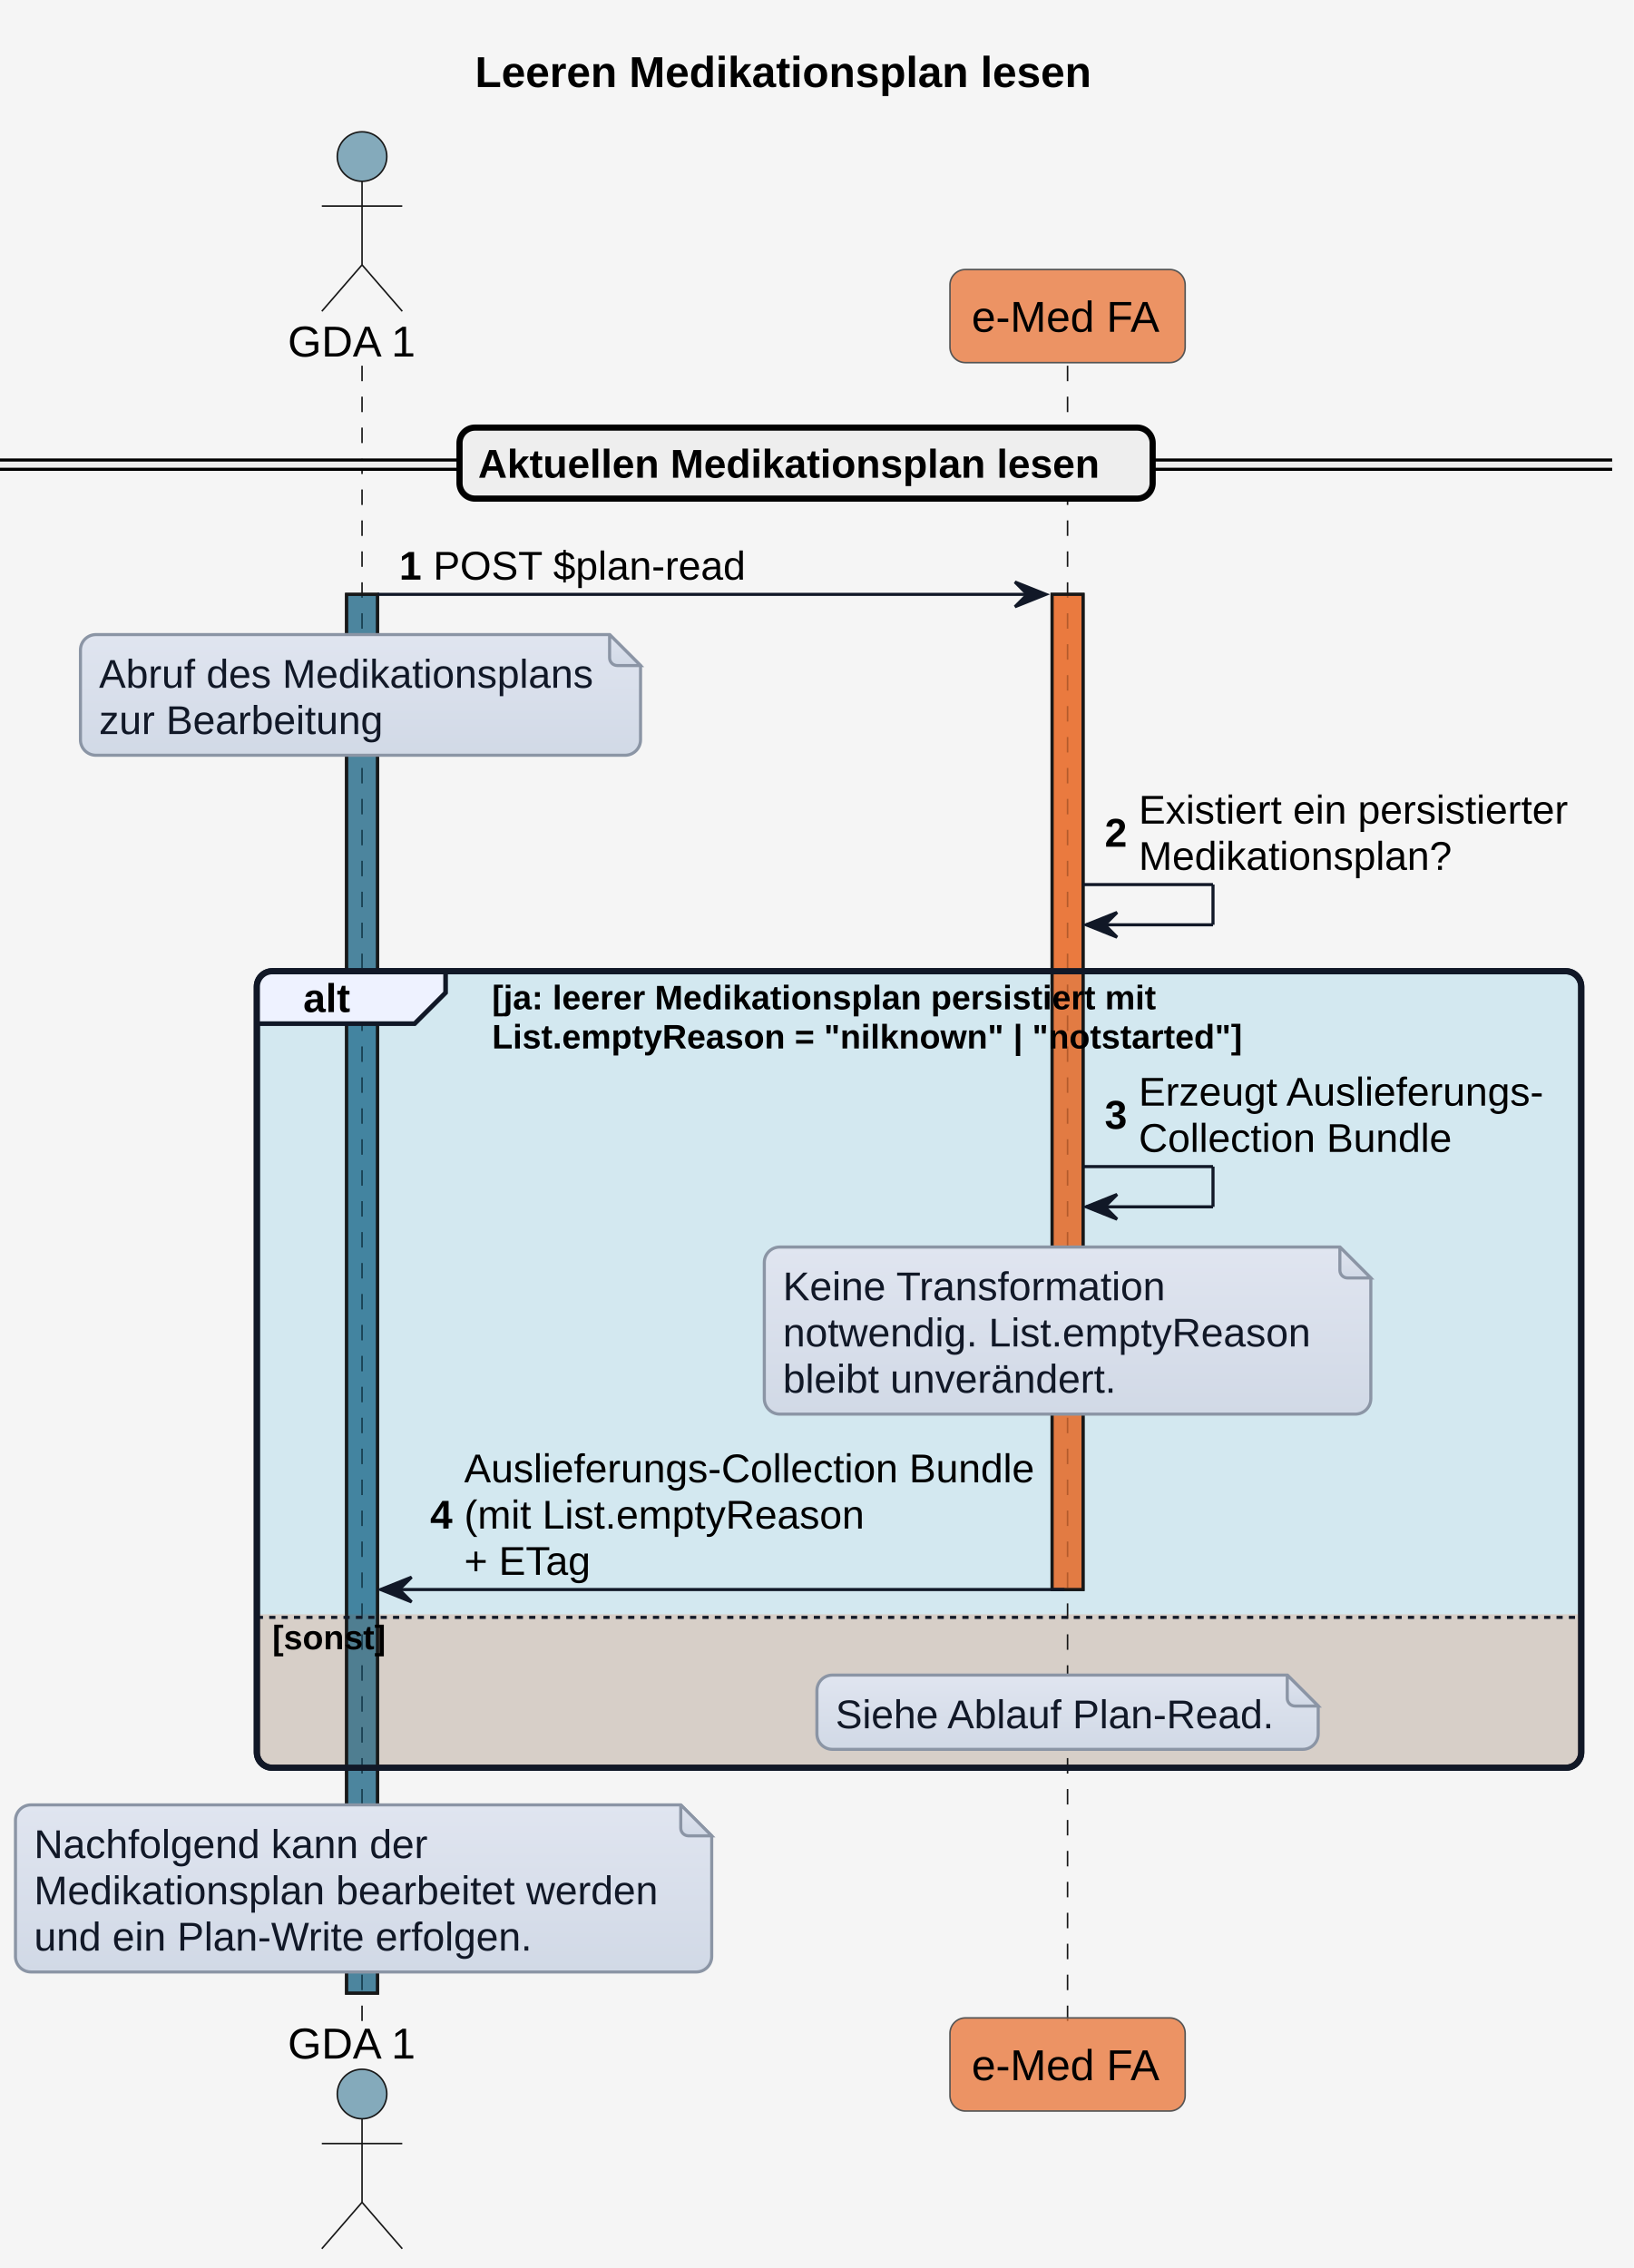
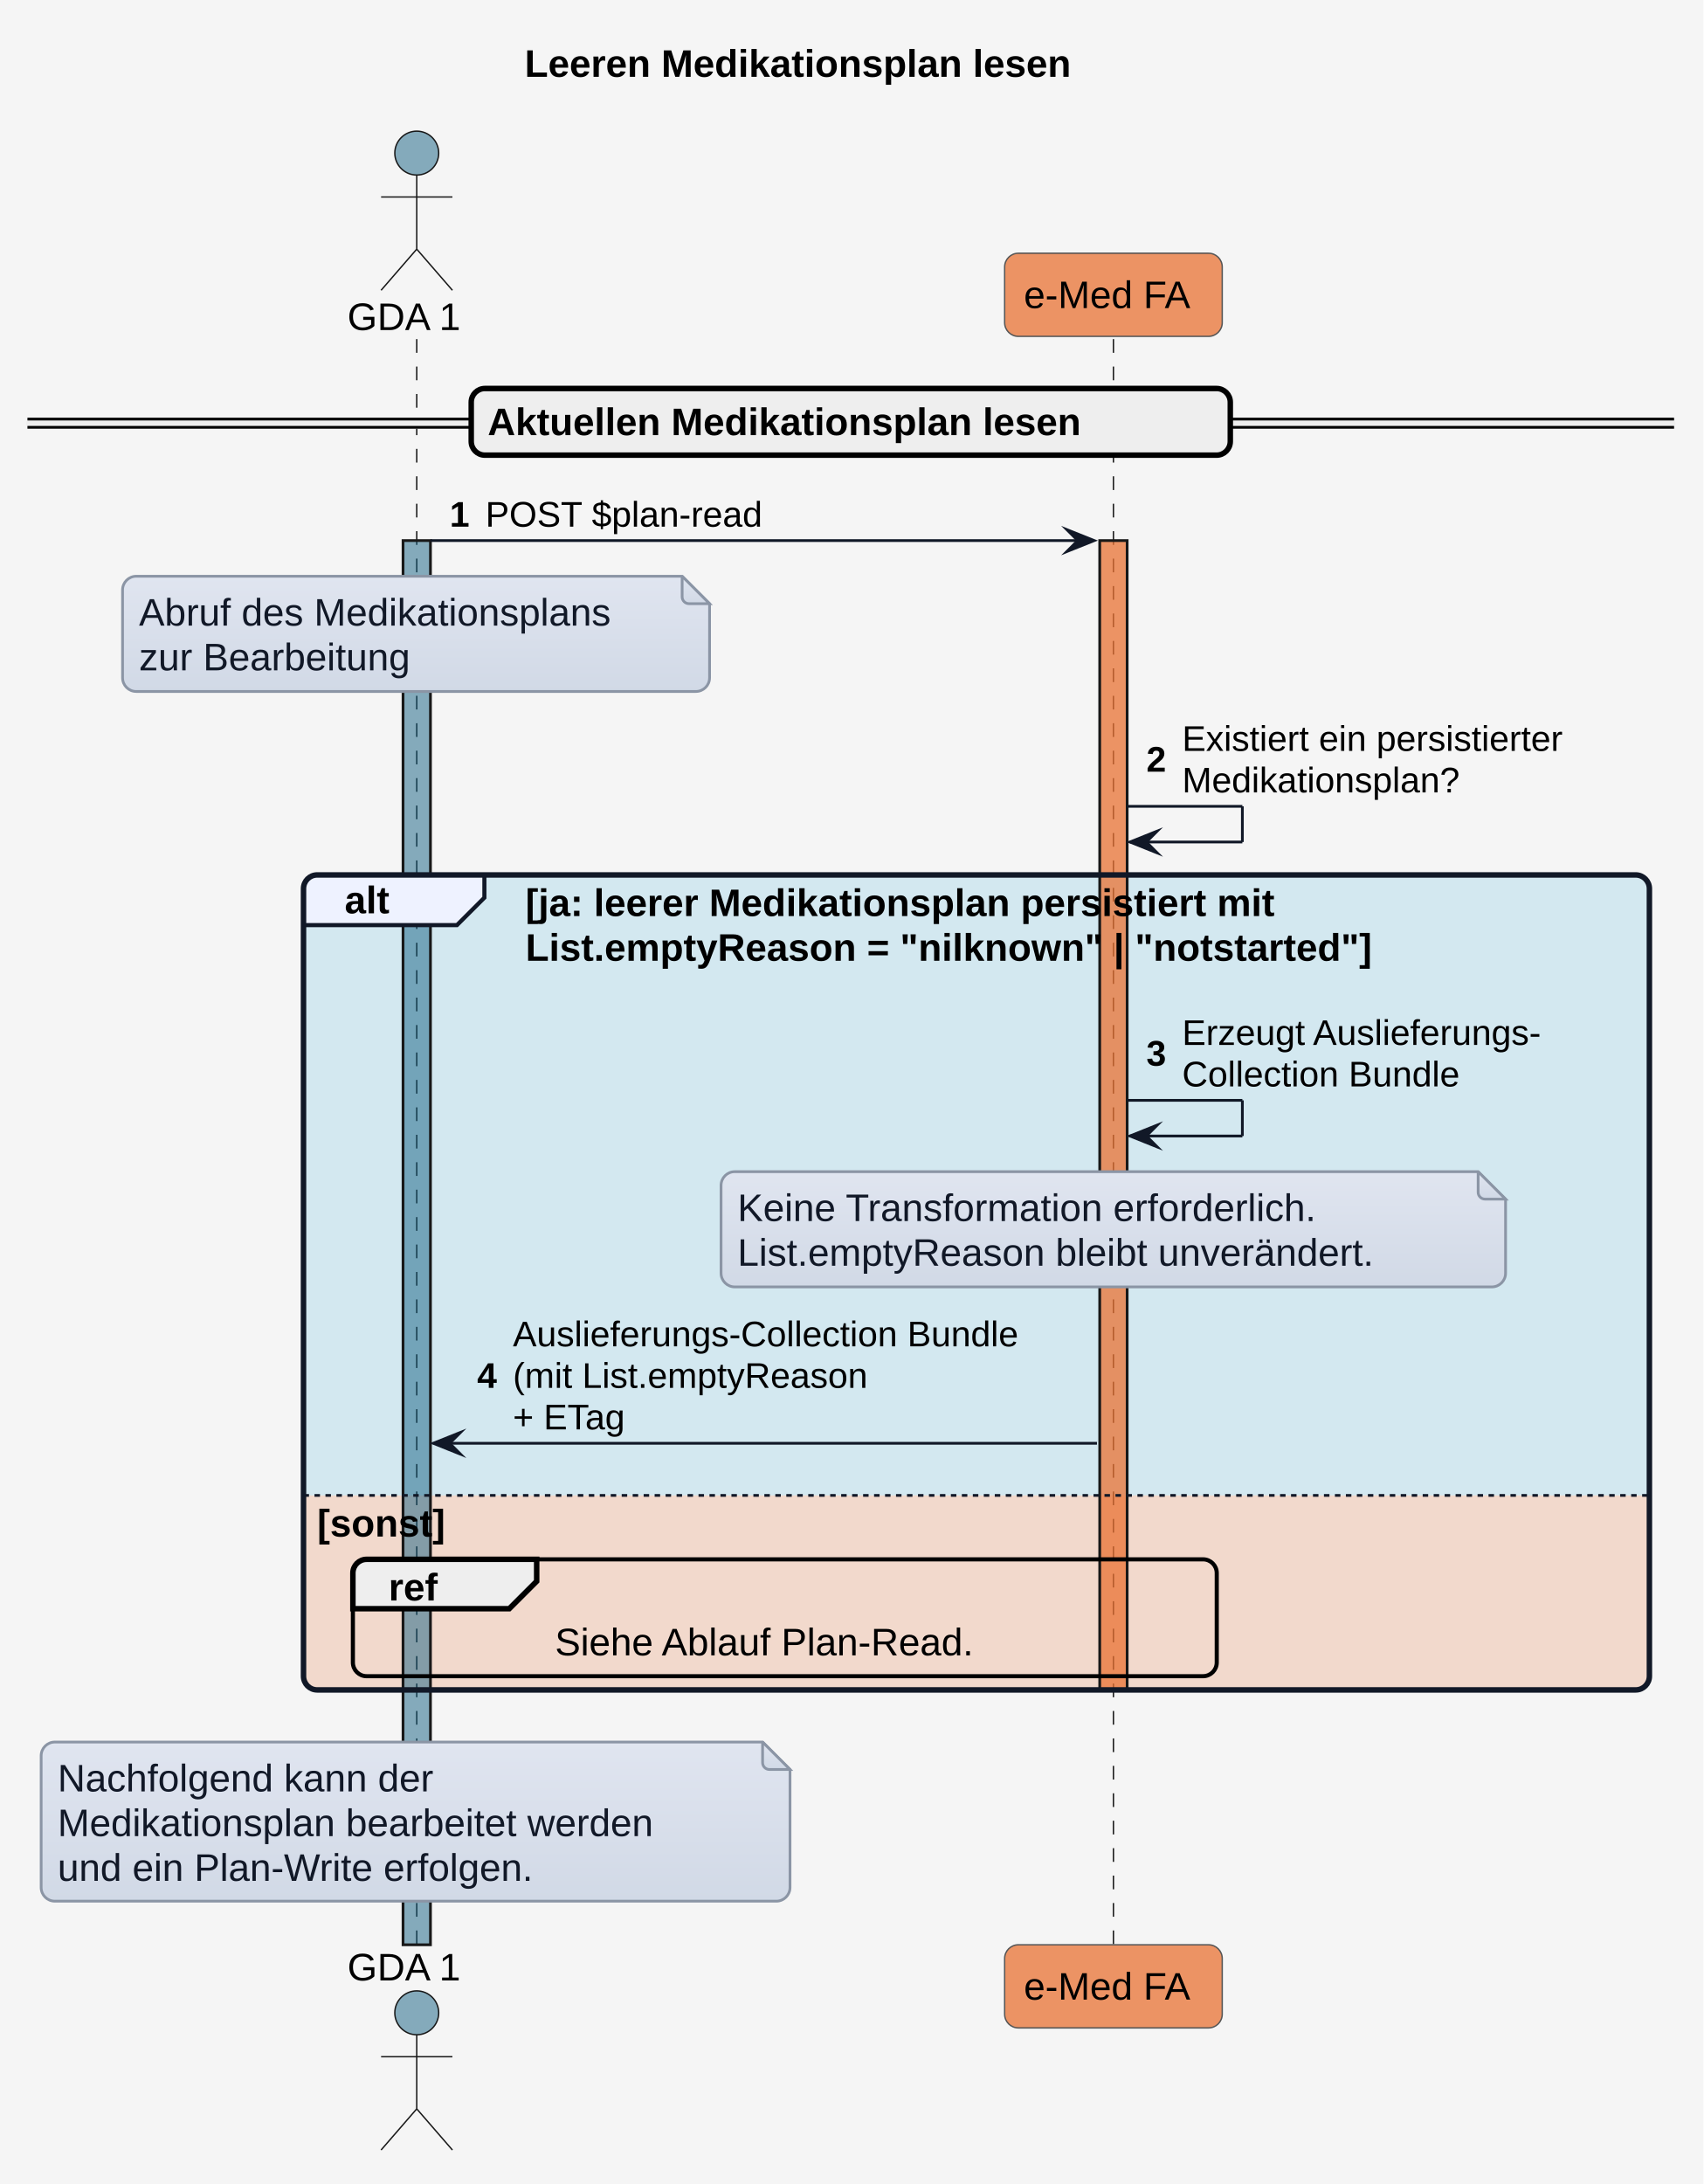
- <svg xmlns="http://www.w3.org/2000/svg" contentStyleType="text/css" height="733px" preserveAspectRatio="none" style="width:528px;height:733px;background:#F5F5F5;" version="1.1" viewBox="0 0 528 733" width="528px" zoomAndPan="magnify">
+ <svg xmlns="http://www.w3.org/2000/svg" version="1.1" data-diagram-type="SEQUENCE" style="width:621px;height:796px;background:#F5F5F5;" width="621px" height="796px" viewBox="0 0 621 796" zoomAndPan="magnify" preserveAspectRatio="none" contentStyleType="text/css">
  <defs>
-     <linearGradient id="g1cdnump0qksls0" x1="50%" x2="50%" y1="0%" y2="100%">
-       <stop offset="0%" stop-color="#E0E5F0" />
-       <stop offset="100%" stop-color="#D1D9E6" />
+     <linearGradient x1="50%" y1="0%" x2="50%" y2="100%" id="g13l8720bauozu0">
+       <stop stop-color="#E0E5F0" offset="0%" />
+       <stop stop-color="#D1D9E6" offset="100%" />
    </linearGradient>
  </defs>
-   <g>
-     <rect fill="#F5F5F5" height="733" style="stroke:none;stroke-width:1.0;" width="528" x="0" y="0" />
-     <text fill="#000000" font-family="Arial" font-size="14" font-weight="bold" lengthAdjust="spacing" textLength="213" x="153.5" y="28.132">Leeren Medikationsplan lesen</text>
-     <rect fill="#156082" fill-opacity="0.502" height="452.075" style="stroke:#181818;stroke-width:1.0;" width="10" x="112" y="192.095" />
-     <rect fill="#E97232" fill-opacity="0.741" height="321.631" style="stroke:#181818;stroke-width:1.0;" width="10" x="340" y="192.095" />
-     <rect fill="#0F9ED5" fill-opacity="0.145" height="257.434" rx="5" ry="5" style="stroke:#111827;stroke-width:2.0;" width="428" x="83" y="313.89" />
-     <path d="M83,521.726 L511,521.726 L511,566.324 A5,5 0 0 1 506,571.324 L88,571.324 A5,5 0 0 1 83,566.324 L83,521.726 " fill="#E97132" fill-opacity="0.208" style="stroke:none;stroke-width:1.0;" />
-     <line style="stroke:#181818;stroke-width:0.5;stroke-dasharray:5.0,5.0;" x1="117" x2="117" y1="118.197" y2="653.17" />
-     <line style="stroke:#181818;stroke-width:0.5;stroke-dasharray:5.0,5.0;" x1="345" x2="345" y1="118.197" y2="653.17" />
-     <text fill="#000000" font-family="Arial" font-size="14" lengthAdjust="spacing" textLength="42" x="93" y="115.231">GDA 1</text>
-     <ellipse cx="117" cy="50.599" fill="#156082" fill-opacity="0.502" rx="8" ry="8" style="stroke:#181818;stroke-width:0.5;" />
-     <path d="M117,58.599 L117,85.599 M104,66.599 L130,66.599 M117,85.599 L104,100.599 M117,85.599 L130,100.599 " fill="none" style="stroke:#181818;stroke-width:0.5;" />
-     <text fill="#000000" font-family="Arial" font-size="14" lengthAdjust="spacing" textLength="42" x="93" y="665.302">GDA 1</text>
-     <ellipse cx="117" cy="676.769" fill="#156082" fill-opacity="0.502" rx="8" ry="8" style="stroke:#181818;stroke-width:0.5;" />
-     <path d="M117,684.769 L117,711.769 M104,692.769 L130,692.769 M117,711.769 L104,726.769 M117,711.769 L130,726.769 " fill="none" style="stroke:#181818;stroke-width:0.5;" />
-     <rect fill="#E97232" fill-opacity="0.741" height="30.099" rx="5" ry="5" style="stroke:#555555;stroke-width:0.5;" width="76" x="307" y="87.099" />
-     <text fill="#000000" font-family="Arial" font-size="14" lengthAdjust="spacing" textLength="62" x="314" y="107.231">e-Med FA</text>
-     <rect fill="#E97232" fill-opacity="0.741" height="30.099" rx="5" ry="5" style="stroke:#555555;stroke-width:0.5;" width="76" x="307" y="652.17" />
-     <text fill="#000000" font-family="Arial" font-size="14" lengthAdjust="spacing" textLength="62" x="314" y="672.302">e-Med FA</text>
-     <rect fill="#156082" fill-opacity="0.502" height="452.075" style="stroke:#181818;stroke-width:1.0;" width="10" x="112" y="192.095" />
-     <rect fill="#E97232" fill-opacity="0.741" height="321.631" style="stroke:#181818;stroke-width:1.0;" width="10" x="340" y="192.095" />
-     <rect fill="#EEEEEE" height="3" rx="5" ry="5" style="stroke:#EEEEEE;stroke-width:1.0;" width="521" x="0" y="148.672" />
-     <line style="stroke:#000000;stroke-width:1.0;" x1="0" x2="521" y1="148.672" y2="148.672" />
-     <line style="stroke:#000000;stroke-width:1.0;" x1="0" x2="521" y1="151.672" y2="151.672" />
-     <rect fill="#EEEEEE" height="22.949" rx="5" ry="5" style="stroke:#000000;stroke-width:2.0;" width="224" x="148.5" y="138.197" />
-     <text fill="#000000" font-family="Arial" font-size="13" font-weight="bold" lengthAdjust="spacing" textLength="206" x="154.5" y="154.391">Aktuellen Medikationsplan lesen</text>
-     <polygon fill="#111827" points="328,188.095,338,192.095,328,196.095,332,192.095" style="stroke:#111827;stroke-width:1.0;" />
-     <line style="stroke:#111827;stroke-width:1.0;" x1="122" x2="334" y1="192.095" y2="192.095" />
-     <text fill="#000000" font-family="Arial" font-size="13" font-weight="bold" lengthAdjust="spacing" textLength="7" x="129" y="187.34">1</text>
-     <text fill="#000000" font-family="Arial" font-size="13" lengthAdjust="spacing" textLength="99" x="140" y="187.34">POST $plan-read</text>
-     <path d="M26,210.095 L26,239.095 A5,5 0 0 0 31,244.095 L202,244.095 A5,5 0 0 0 207,239.095 L207,215.095 L197,205.095 L31,205.095 A5,5 0 0 0 26,210.095 " fill="url(#g1cdnump0qksls0)" style="stroke:#8B95A5;stroke-width:1.0;" />
-     <path d="M197,205.095 L197,212.595 A2.5,2.5 0 0 0 199.5,215.095 L207,215.095 L197,205.095 " fill="url(#g1cdnump0qksls0)" style="stroke:#8B95A5;stroke-width:1.0;" />
-     <text fill="#111827" font-family="Arial" font-size="13" lengthAdjust="spacing" textLength="160" x="32" y="222.289">Abruf des Medikationsplans</text>
-     <text fill="#111827" font-family="Arial" font-size="13" lengthAdjust="spacing" textLength="91" x="32" y="237.237">zur Bearbeitung</text>
-     <line style="stroke:#111827;stroke-width:1.0;" x1="350" x2="392" y1="285.89" y2="285.89" />
-     <line style="stroke:#111827;stroke-width:1.0;" x1="392" x2="392" y1="285.89" y2="298.89" />
-     <line style="stroke:#111827;stroke-width:1.0;" x1="351" x2="392" y1="298.89" y2="298.89" />
-     <polygon fill="#111827" points="361,294.89,351,298.89,361,302.89,357,298.89" style="stroke:#111827;stroke-width:1.0;" />
-     <text fill="#000000" font-family="Arial" font-size="13" font-weight="bold" lengthAdjust="spacing" textLength="7" x="357" y="273.66">2</text>
-     <text fill="#000000" font-family="Arial" font-size="13" lengthAdjust="spacing" textLength="141" x="368" y="266.186">Existiert ein persistierter</text>
-     <text fill="#000000" font-family="Arial" font-size="13" lengthAdjust="spacing" textLength="101" x="368" y="281.135">Medikationsplan?</text>
-     <path d="M88,313.89 L144,313.89 L144,320.838 L134,330.838 L83,330.838 L83,318.89 A5,5 0 0 1 88,313.89 " fill="#EEF2FF" style="stroke:#111827;stroke-width:1.5;" />
-     <rect fill="none" height="257.434" rx="5" ry="5" style="stroke:#111827;stroke-width:2.0;" width="428" x="83" y="313.89" />
-     <text fill="#000000" font-family="Arial" font-size="13" font-weight="bold" lengthAdjust="spacing" textLength="16" x="98" y="327.084">alt</text>
-     <text fill="#000000" font-family="Arial" font-size="11" font-weight="bold" lengthAdjust="spacing" textLength="230" x="159" y="326.207">[ja: leerer Medikationsplan persistiert mit</text>
-     <text fill="#000000" font-family="Arial" font-size="11" font-weight="bold" lengthAdjust="spacing" textLength="254" x="159" y="338.856">List.emptyReason = "nilknown" | "notstarted"]</text>
-     <line style="stroke:#111827;stroke-width:1.0;" x1="350" x2="392" y1="377.034" y2="377.034" />
-     <line style="stroke:#111827;stroke-width:1.0;" x1="392" x2="392" y1="377.034" y2="390.034" />
-     <line style="stroke:#111827;stroke-width:1.0;" x1="351" x2="392" y1="390.034" y2="390.034" />
-     <polygon fill="#111827" points="361,386.034,351,390.034,361,394.034,357,390.034" style="stroke:#111827;stroke-width:1.0;" />
-     <text fill="#000000" font-family="Arial" font-size="13" font-weight="bold" lengthAdjust="spacing" textLength="7" x="357" y="364.804">3</text>
-     <text fill="#000000" font-family="Arial" font-size="13" lengthAdjust="spacing" textLength="131" x="368" y="357.33">Erzeugt Auslieferungs-</text>
-     <text fill="#000000" font-family="Arial" font-size="13" lengthAdjust="spacing" textLength="101" x="368" y="372.279">Collection Bundle</text>
-     <path d="M247,408.034 L247,452.034 A5,5 0 0 0 252,457.034 L438,457.034 A5,5 0 0 0 443,452.034 L443,413.034 L433,403.034 L252,403.034 A5,5 0 0 0 247,408.034 " fill="url(#g1cdnump0qksls0)" style="stroke:#8B95A5;stroke-width:1.0;" />
-     <path d="M433,403.034 L433,410.534 A2.5,2.5 0 0 0 435.5,413.034 L443,413.034 L433,403.034 " fill="url(#g1cdnump0qksls0)" style="stroke:#8B95A5;stroke-width:1.0;" />
-     <text fill="#111827" font-family="Arial" font-size="13" lengthAdjust="spacing" textLength="122" x="253" y="420.228">Keine Transformation</text>
-     <text fill="#111827" font-family="Arial" font-size="13" lengthAdjust="spacing" textLength="171" x="253" y="435.176">notwendig. List.emptyReason</text>
-     <text fill="#111827" font-family="Arial" font-size="13" lengthAdjust="spacing" textLength="105" x="253" y="450.125">bleibt unverändert.</text>
-     <polygon fill="#111827" points="133,509.726,123,513.726,133,517.726,129,513.726" style="stroke:#111827;stroke-width:1.0;" />
-     <line style="stroke:#111827;stroke-width:1.0;" x1="127" x2="344" y1="513.726" y2="513.726" />
-     <text fill="#000000" font-family="Arial" font-size="13" font-weight="bold" lengthAdjust="spacing" textLength="7" x="139" y="494.022">4</text>
-     <text fill="#000000" font-family="Arial" font-size="13" lengthAdjust="spacing" textLength="183" x="150" y="479.074">Auslieferungs-Collection Bundle</text>
-     <text fill="#000000" font-family="Arial" font-size="13" lengthAdjust="spacing" textLength="131" x="150" y="494.022">(mit List.emptyReason</text>
-     <text fill="#000000" font-family="Arial" font-size="13" lengthAdjust="spacing" textLength="42" x="150" y="508.971">+ ETag</text>
-     <line style="stroke:#111827;stroke-width:1.0;stroke-dasharray:2.0,2.0;" x1="83" x2="511" y1="522.726" y2="522.726" />
-     <text fill="#000000" font-family="Arial" font-size="11" font-weight="bold" lengthAdjust="spacing" textLength="40" x="88" y="533.044">[sonst]</text>
-     <path d="M264,546.375 L264,560.375 A5,5 0 0 0 269,565.375 L421,565.375 A5,5 0 0 0 426,560.375 L426,551.375 L416,541.375 L269,541.375 A5,5 0 0 0 264,546.375 " fill="url(#g1cdnump0qksls0)" style="stroke:#8B95A5;stroke-width:1.0;" />
-     <path d="M416,541.375 L416,548.875 A2.5,2.5 0 0 0 418.5,551.375 L426,551.375 L416,541.375 " fill="url(#g1cdnump0qksls0)" style="stroke:#8B95A5;stroke-width:1.0;" />
-     <text fill="#111827" font-family="Arial" font-size="13" lengthAdjust="spacing" textLength="141" x="270" y="558.569">Siehe Ablauf Plan-Read.</text>
-     <path d="M5,588.324 L5,632.324 A5,5 0 0 0 10,637.324 L225,637.324 A5,5 0 0 0 230,632.324 L230,593.324 L220,583.324 L10,583.324 A5,5 0 0 0 5,588.324 " fill="url(#g1cdnump0qksls0)" style="stroke:#8B95A5;stroke-width:1.0;" />
-     <path d="M220,583.324 L220,590.824 A2.5,2.5 0 0 0 222.5,593.324 L230,593.324 L220,583.324 " fill="url(#g1cdnump0qksls0)" style="stroke:#8B95A5;stroke-width:1.0;" />
-     <text fill="#111827" font-family="Arial" font-size="13" lengthAdjust="spacing" textLength="125" x="11" y="600.518">Nachfolgend kann der</text>
-     <text fill="#111827" font-family="Arial" font-size="13" lengthAdjust="spacing" textLength="200" x="11" y="615.466">Medikationsplan bearbeitet werden</text>
-     <text fill="#111827" font-family="Arial" font-size="13" lengthAdjust="spacing" textLength="160" x="11" y="630.415">und ein Plan-Write erfolgen.</text>
+   <g font-family="sans-serif" lengthAdjust="spacing">
+     <rect x="0" y="0" width="621" height="796" fill="#F5F5F5" style="stroke:none;" />
+     <g class="title" data-source-line="1">
+       <text x="191.265" y="27.995" fill="#000" font-size="14" textLength="236.763" font-weight="700" font-family="'Arial'">Leeren Medikationsplan lesen</text>
+     </g>
+     <path d="M115.646,318.883 L596.293,318.883 A5,5 0 0 1 601.293,323.883 L601.293,545.031 L110.646,545.031 L110.646,323.883 A5,5 0 0 1 115.646,318.883" fill="#0F9ED5" fill-opacity="0.145" />
+     <path d="M110.646,545.031 L601.293,545.031 L601.293,610.922 A5,5 0 0 1 596.293,615.922 L115.646,615.922 A5,5 0 0 1 110.646,610.922 L110.646,545.031" fill="#E97132" fill-opacity="0.208" />
+     <g>
+       <rect x="148.427" y="123.594" width="8" height="585.219" fill="#000" fill-opacity="0" />
+       <line x1="151.927" y1="123.594" x2="151.927" y2="708.813" style="stroke:#181818;stroke-width:0.5;stroke-dasharray:5,5;" />
+     </g>
+     <g>
+       <rect x="146.927" y="197.023" width="10" height="511.789" fill="#156082" fill-opacity="0.502" style="stroke:#181818;stroke-width:1;" />
+     </g>
+     <g>
+       <rect x="402.406" y="123.594" width="8" height="585.219" fill="#000" fill-opacity="0" />
+       <line x1="405.906" y1="123.594" x2="405.906" y2="708.813" style="stroke:#181818;stroke-width:0.5;stroke-dasharray:5,5;" />
+     </g>
+     <g>
+       <rect x="400.906" y="197.023" width="10" height="418.898" fill="#E97232" fill-opacity="0.741" style="stroke:#181818;stroke-width:1;" />
+     </g>
+     <text x="126.646" y="120.292" fill="#000" font-size="14" textLength="44.563" font-family="'Arial'">GDA 1</text>
+     <ellipse cx="151.927" cy="55.797" rx="8" ry="8" fill="#156082" fill-opacity="0.502" style="stroke:#181818;stroke-width:0.5;" />
+     <path d="M151.927,63.797 L151.927,90.797 M138.927,71.797 L164.927,71.797 M151.927,90.797 L138.927,105.797 M151.927,90.797 L164.927,105.797" style="stroke:#181818;stroke-width:0.5;" fill="none" />
+     <rect x="366.244" y="92.297" width="79.324" height="30.297" fill="#E97232" fill-opacity="0.741" style="stroke:#555;stroke-width:0.5;" rx="5" ry="5" />
+     <text x="373.244" y="112.292" fill="#000" font-size="14" textLength="65.324" font-family="'Arial'">e-Med FA</text>
+     <text x="126.646" y="721.808" fill="#000" font-size="14" textLength="44.563" font-family="'Arial'">GDA 1</text>
+     <ellipse cx="151.927" cy="733.609" rx="8" ry="8" fill="#156082" fill-opacity="0.502" style="stroke:#181818;stroke-width:0.5;" />
+     <path d="M151.927,741.609 L151.927,768.609 M138.927,749.609 L164.927,749.609 M151.927,768.609 L138.927,783.609 M151.927,768.609 L164.927,783.609" style="stroke:#181818;stroke-width:0.5;" fill="none" />
+     <rect x="366.244" y="708.813" width="79.324" height="30.297" fill="#E97232" fill-opacity="0.741" style="stroke:#555;stroke-width:0.5;" rx="5" ry="5" />
+     <text x="373.244" y="728.808" fill="#000" font-size="14" textLength="65.324" font-family="'Arial'">e-Med FA</text>
+     <rect x="10" y="152.742" width="600.293" height="3" fill="#EEE" style="stroke:#EEE;stroke-width:1;" rx="5" ry="5" />
+     <line x1="10" y1="152.742" x2="610.293" y2="152.742" style="stroke:#000;stroke-width:1;" />
+     <line x1="10" y1="155.742" x2="610.293" y2="155.742" style="stroke:#000;stroke-width:1;" />
+     <rect x="171.787" y="141.594" width="276.719" height="24.297" fill="#EEE" style="stroke:#000;stroke-width:2;" rx="5" ry="5" />
+     <text x="177.787" y="158.589" fill="#000" font-size="14" textLength="257.845" font-weight="700" font-family="'Arial'">Aktuellen Medikationsplan lesen</text>
+     <polygon points="388.906,193.023,398.906,197.023,388.906,201.023,392.906,197.023" fill="#111827" style="stroke:#111827;stroke-width:1;stroke-linejoin:miter;stroke-miterlimit:10;" />
+     <line x1="156.927" y1="197.023" x2="394.906" y2="197.023" style="stroke:#111827;stroke-width:1;" />
+     <text x="163.927" y="191.958" fill="#000" font-size="13" font-weight="700" font-family="'Arial'">1</text>
+     <text x="176.973" y="191.958" fill="#000" font-size="13" textLength="108.989" font-family="'Arial'">POST $plan-read</text>
+     <path d="M44.675,215.023 L44.675,247.023 A5,5 0 0 0 49.675,252.023 L253.675,252.023 A5,5 0 0 0 258.675,247.023 L258.675,220.023 L248.675,210.023 L49.675,210.023 A5,5 0 0 0 44.675,215.023" style="stroke:#8B95A5;stroke-width:1;" fill="url(#g13l8720bauozu0)" />
+     <path d="M248.675,210.023 L248.675,217.523 A2.5,2.5 0 0 0 251.175,220.023 L258.675,220.023 L248.675,210.023" style="stroke:#8B95A5;stroke-width:1;" fill="url(#g13l8720bauozu0)" />
+     <text x="50.675" y="228.019" fill="#111827" font-size="14" textLength="193.505" font-family="'Arial'">Abruf des Medikationsplans</text>
+     <text x="50.675" y="244.315" fill="#111827" font-size="14" textLength="112.492" font-family="'Arial'">zur Bearbeitung</text>
+     <line x1="410.906" y1="293.883" x2="452.906" y2="293.883" style="stroke:#111827;stroke-width:1;" />
+     <line x1="452.906" y1="293.883" x2="452.906" y2="306.883" style="stroke:#111827;stroke-width:1;" />
+     <line x1="411.906" y1="306.883" x2="452.906" y2="306.883" style="stroke:#111827;stroke-width:1;" />
+     <polygon points="421.906,302.883,411.906,306.883,421.906,310.883,417.906,306.883" fill="#111827" style="stroke:#111827;stroke-width:1;stroke-linejoin:miter;stroke-miterlimit:10;" />
+     <text x="417.906" y="281.25" fill="#000" font-size="13" font-weight="700" font-family="'Arial'">2</text>
+     <text x="430.952" y="273.684" fill="#000" font-size="13" textLength="160.799" font-family="'Arial'">Existiert ein persistierter</text>
+     <text x="430.952" y="288.817" fill="#000" font-size="13" textLength="113.217" font-family="'Arial'">Medikationsplan?</text>
+     <path d="M115.646,318.883 L176.584,318.883 L176.584,327.18 L166.584,337.18 L110.646,337.18 L110.646,323.883 A5,5 0 0 1 115.646,318.883" style="stroke:#111827;stroke-width:1.5;" fill="#EEF2FF" />
+     <rect x="110.646" y="318.883" width="490.648" height="297.039" fill="none" style="stroke:#111827;stroke-width:2;" rx="5" ry="5" />
+     <text x="125.646" y="332.878" fill="#000" font-size="14" textLength="20.938" font-weight="700" font-family="'Arial'">alt</text>
+     <text x="191.584" y="333.878" fill="#000" font-size="14" textLength="332.028" font-weight="700" font-family="'Arial'">[ja: leerer Medikationsplan persistiert mit</text>
+     <text x="191.584" y="350.175" fill="#000" font-size="14" textLength="368.765" font-weight="700" font-family="'Arial'">List.emptyReason = "nilknown" | "notstarted"]</text>
+     <line x1="110.646" y1="545.031" x2="601.293" y2="545.031" style="stroke:#111827;stroke-width:1;stroke-dasharray:2,2;" />
+     <text x="115.646" y="560.026" fill="#000" font-size="14" textLength="55.74" font-weight="700" font-family="'Arial'">[sonst]</text>
+     <line x1="410.906" y1="401.039" x2="452.906" y2="401.039" style="stroke:#111827;stroke-width:1;" />
+     <line x1="452.906" y1="401.039" x2="452.906" y2="414.039" style="stroke:#111827;stroke-width:1;" />
+     <line x1="411.906" y1="414.039" x2="452.906" y2="414.039" style="stroke:#111827;stroke-width:1;" />
+     <polygon points="421.906,410.039,411.906,414.039,421.906,418.039,417.906,414.039" fill="#111827" style="stroke:#111827;stroke-width:1;stroke-linejoin:miter;stroke-miterlimit:10;" />
+     <text x="417.906" y="388.407" fill="#000" font-size="13" font-weight="700" font-family="'Arial'">3</text>
+     <text x="430.952" y="380.84" fill="#000" font-size="13" textLength="147.342" font-family="'Arial'">Erzeugt Auslieferungs-</text>
+     <text x="430.952" y="395.973" fill="#000" font-size="13" textLength="113.693" font-family="'Arial'">Collection Bundle</text>
+     <path d="M262.861,432.039 L262.861,464.039 A5,5 0 0 0 267.861,469.039 L543.861,469.039 A5,5 0 0 0 548.861,464.039 L548.861,437.039 L538.861,427.039 L267.861,427.039 A5,5 0 0 0 262.861,432.039" style="stroke:#8B95A5;stroke-width:1;" fill="url(#g13l8720bauozu0)" />
+     <path d="M538.861,427.039 L538.861,434.539 A2.5,2.5 0 0 0 541.361,437.039 L548.861,437.039 L538.861,427.039" style="stroke:#8B95A5;stroke-width:1;" fill="url(#g13l8720bauozu0)" />
+     <text x="268.861" y="445.034" fill="#111827" font-size="14" textLength="241.083" font-family="'Arial'">Keine Transformation erforderlich.</text>
+     <text x="268.861" y="461.331" fill="#111827" font-size="14" textLength="265.091" font-family="'Arial'">List.emptyReason bleibt unverändert.</text>
+     <polygon points="167.927,522.031,157.927,526.031,167.927,530.031,163.927,526.031" fill="#111827" style="stroke:#111827;stroke-width:1;stroke-linejoin:miter;stroke-miterlimit:10;" />
+     <line x1="161.927" y1="526.031" x2="399.906" y2="526.031" style="stroke:#111827;stroke-width:1;" />
+     <text x="173.927" y="505.833" fill="#000" font-size="13" font-weight="700" font-family="'Arial'">4</text>
+     <text x="186.973" y="490.7" fill="#000" font-size="13" textLength="206.934" font-family="'Arial'">Auslieferungs-Collection Bundle</text>
+     <text x="186.973" y="505.833" fill="#000" font-size="13" textLength="147.101" font-family="'Arial'">(mit List.emptyReason</text>
+     <text x="186.973" y="520.965" fill="#000" font-size="13" textLength="47.398" font-family="'Arial'">+ ETag</text>
+     <rect x="128.646" y="568.328" width="314.923" height="42.594" fill="none" style="stroke:#000;stroke-width:1.5;" rx="5" ry="5" />
+     <path d="M133.646,568.328 L195.646,568.328 L195.646,576.328 L185.646,586.328 L128.646,586.328 L128.646,573.328 A5,5 0 0 1 133.646,568.328" style="stroke:#000;stroke-width:2;" fill="#EEE" />
+     <text x="141.646" y="583.323" fill="#000" font-size="14" textLength="22.49" font-weight="700" font-family="'Arial'">ref</text>
+     <text x="202.305" y="603.323" fill="#000" font-size="14" textLength="167.604" font-family="'Arial'">Siehe Ablauf Plan-Read.</text>
+     <path d="M15,639.922 L15,687.922 A5,5 0 0 0 20,692.922 L283,692.922 A5,5 0 0 0 288,687.922 L288,644.922 L278,634.922 L20,634.922 A5,5 0 0 0 15,639.922" style="stroke:#8B95A5;stroke-width:1;" fill="url(#g13l8720bauozu0)" />
+     <path d="M278,634.922 L278,642.422 A2.5,2.5 0 0 0 280.5,644.922 L288,644.922 L278,634.922" style="stroke:#8B95A5;stroke-width:1;" fill="url(#g13l8720bauozu0)" />
+     <text x="21" y="652.917" fill="#111827" font-size="14" textLength="154.854" font-family="'Arial'">Nachfolgend kann der</text>
+     <text x="21" y="669.214" fill="#111827" font-size="14" textLength="248.404" font-family="'Arial'">Medikationsplan bearbeitet werden</text>
+     <text x="21" y="685.511" fill="#111827" font-size="14" textLength="196.362" font-family="'Arial'">und ein Plan-Write erfolgen.</text>
  </g>
</svg>
